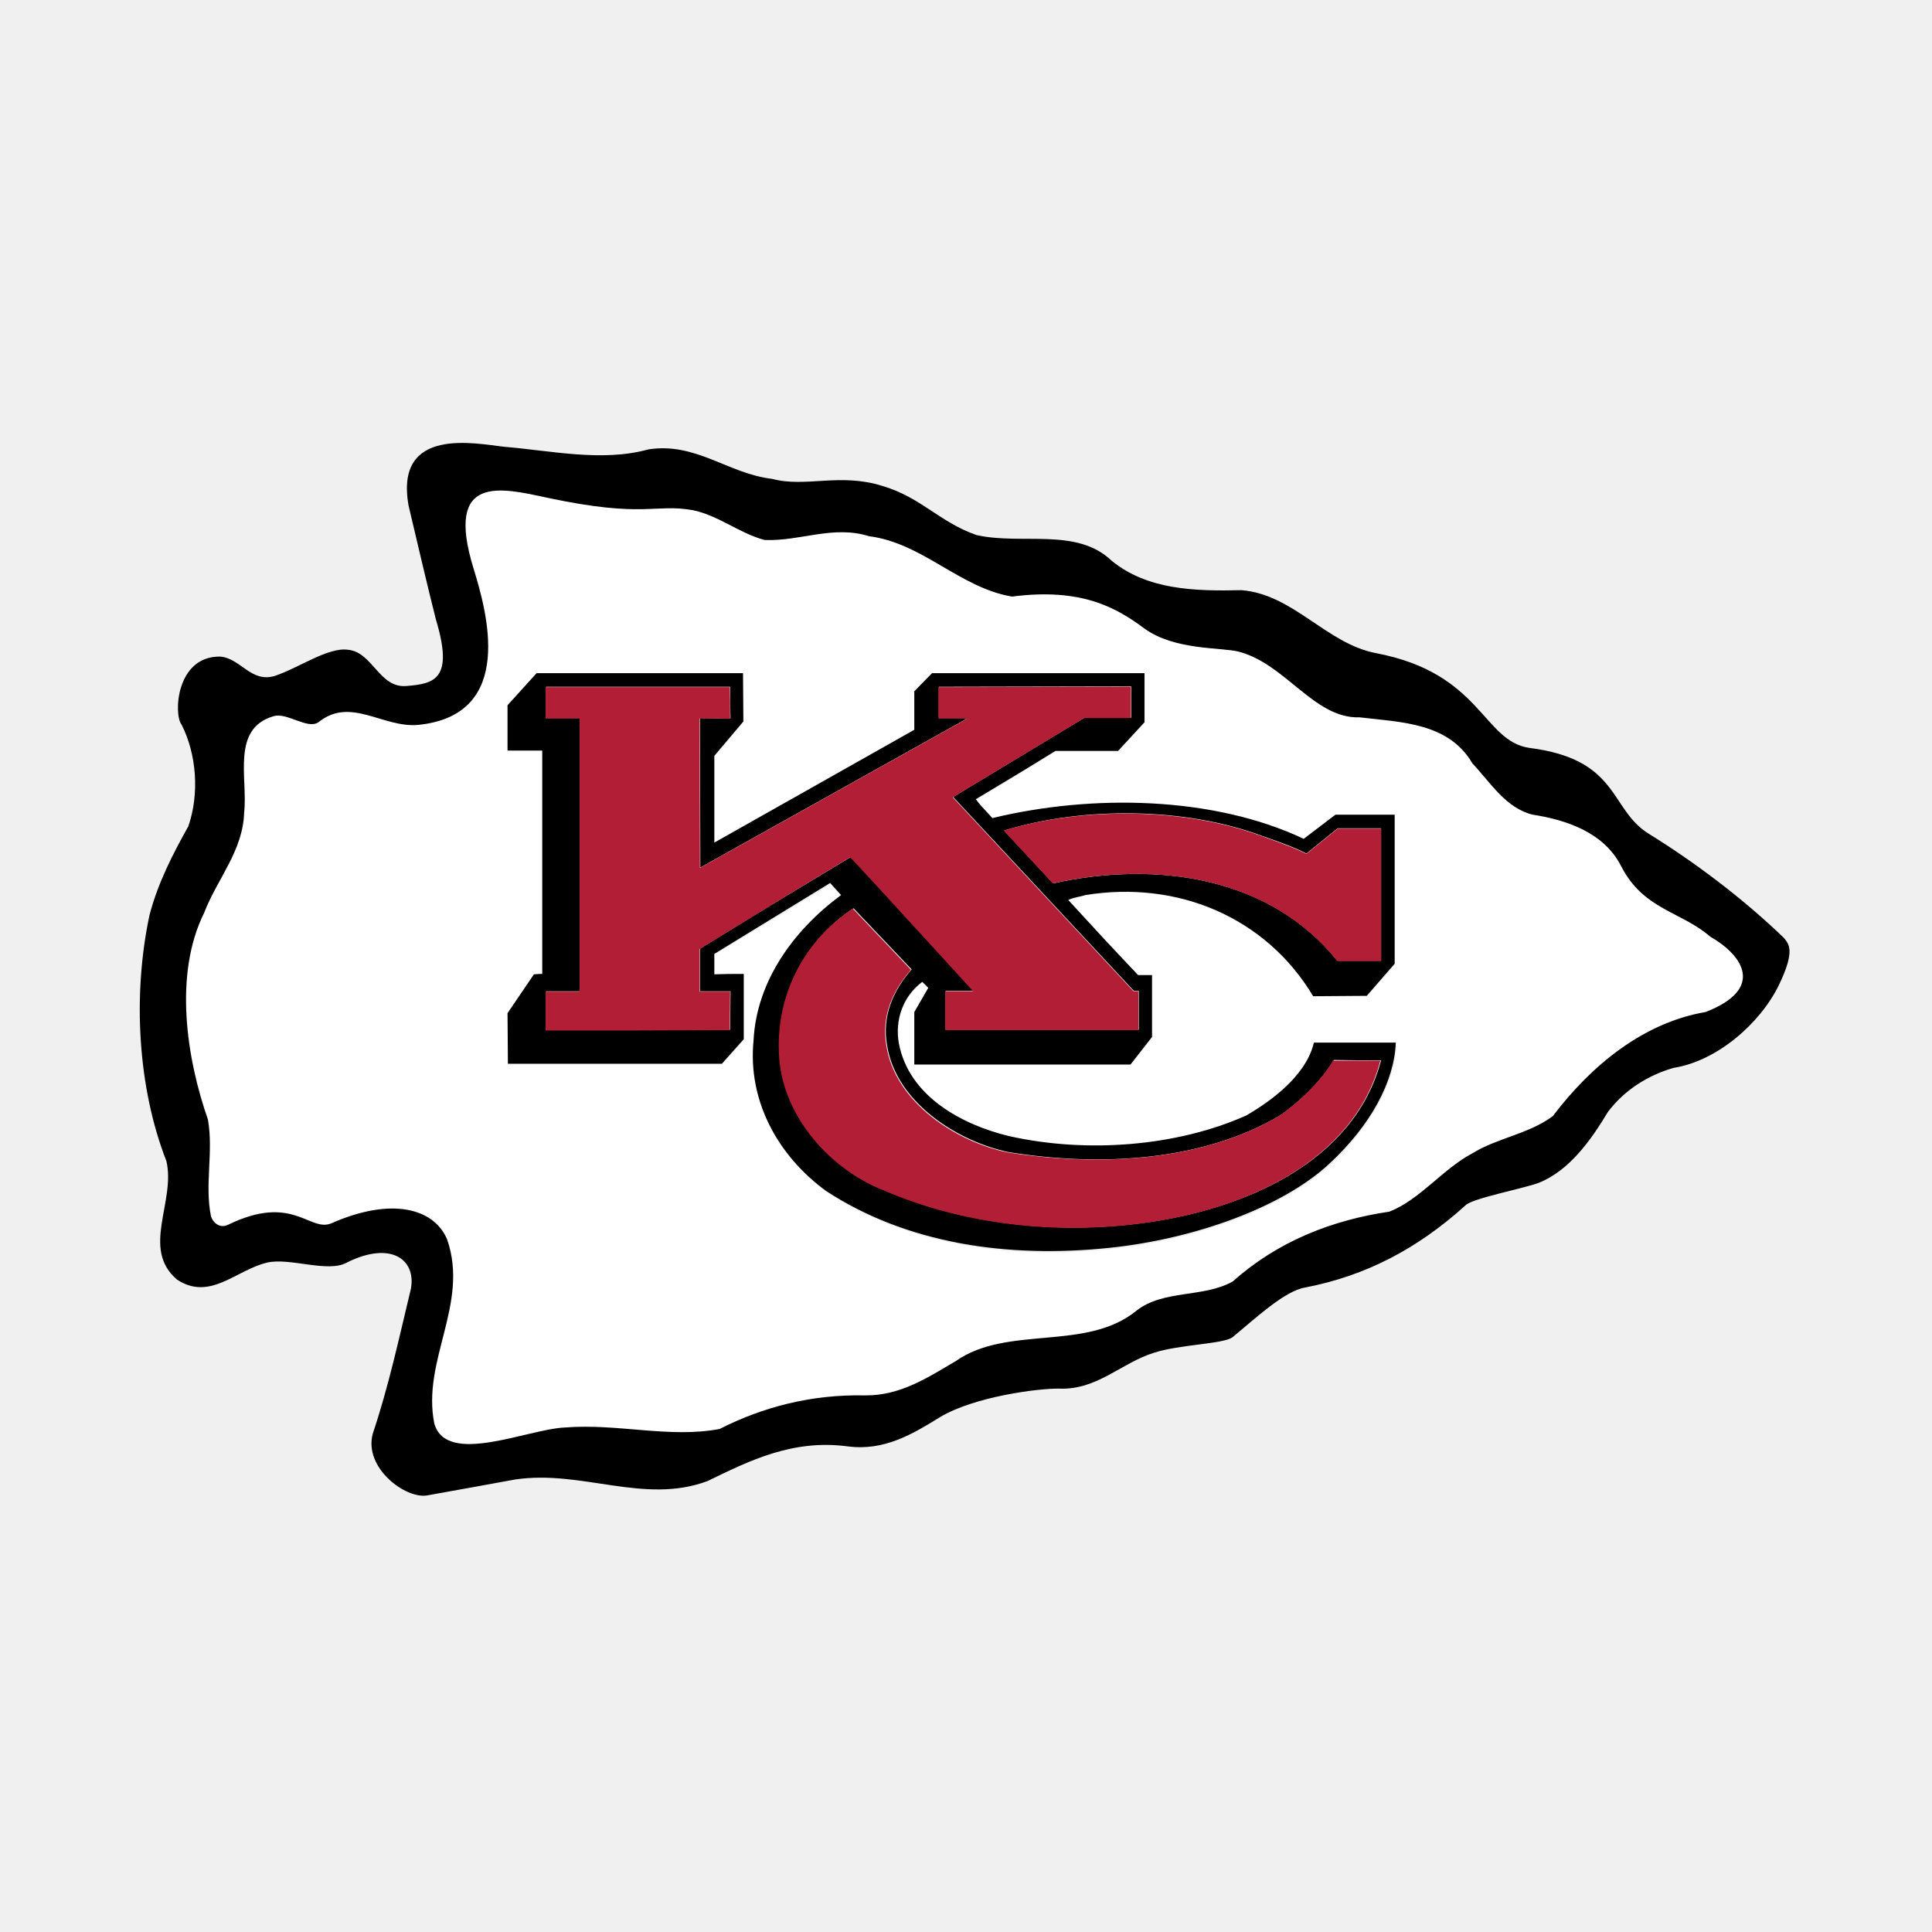
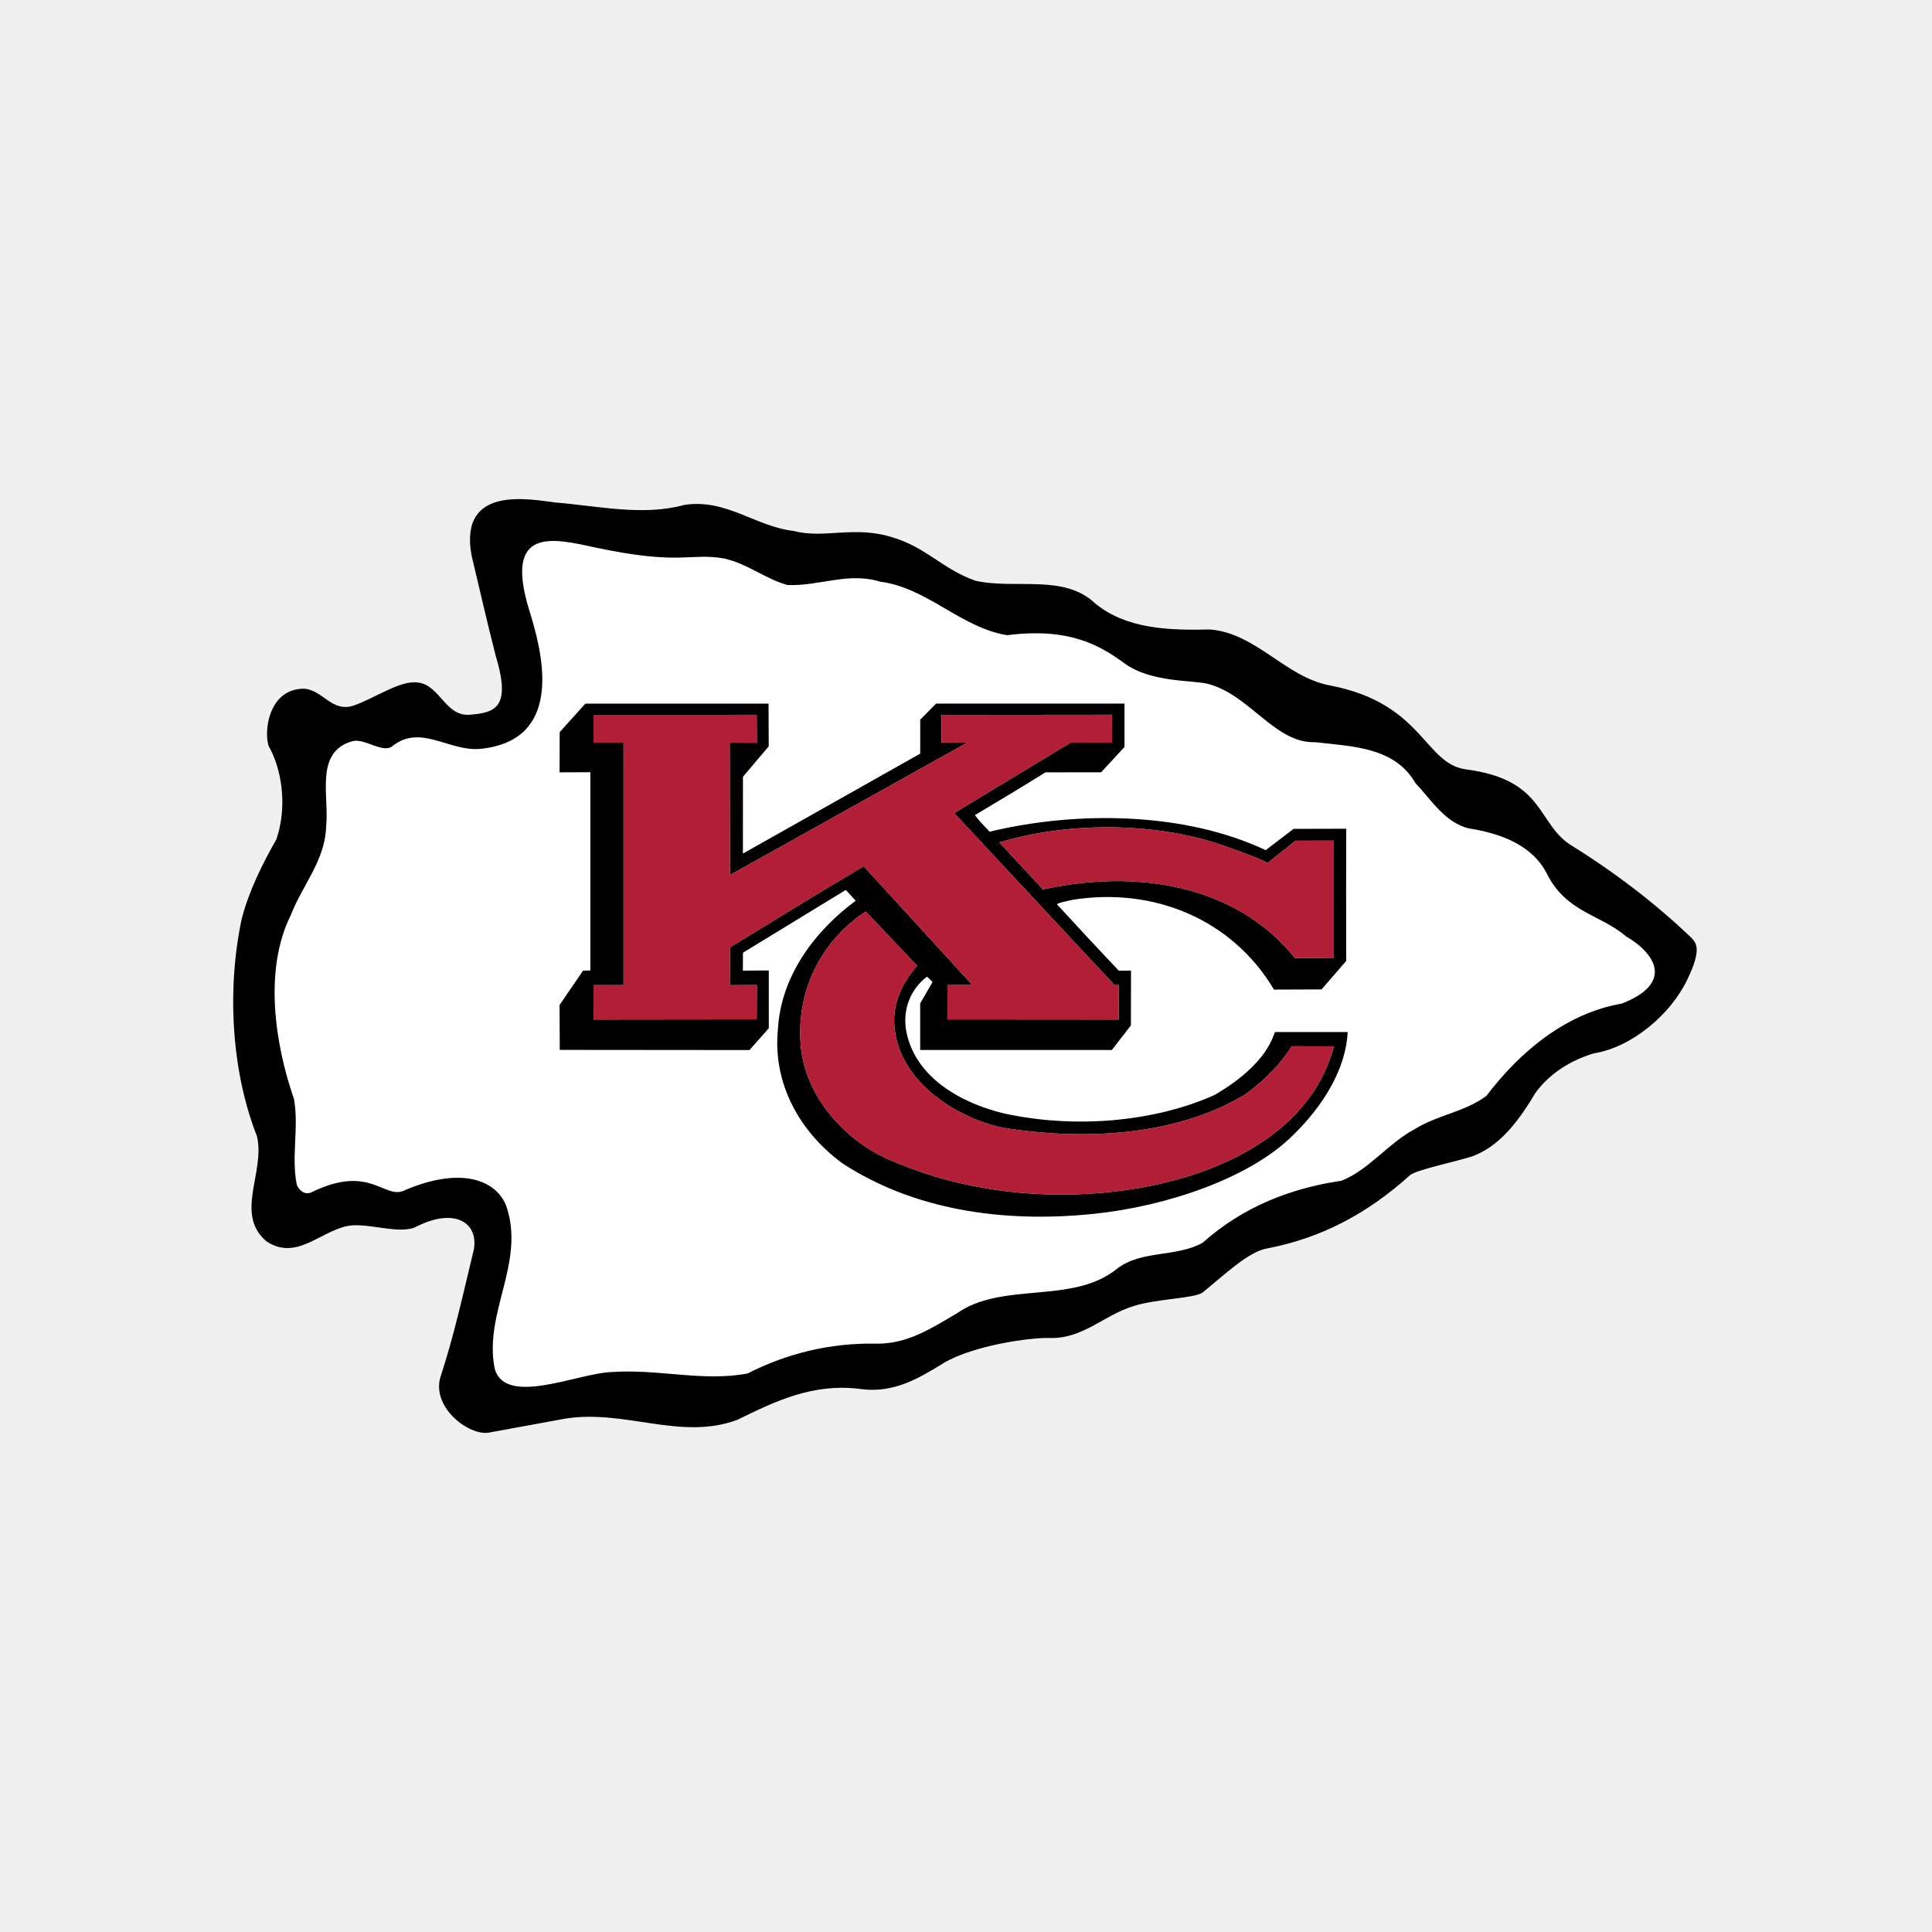
- <svg xmlns="http://www.w3.org/2000/svg" width="512" height="512" viewBox="0 0 512 512">
-   <g>
-     <g>
-       <path fill="#fff" d="M453.3 248.1c-7.8-6.7-17.8-7.1-23.6-18.7-4.4-8.8-14.3-12.2-23.4-13.6-7.1-1.7-11.2-8.5-16-13.6-6.2-10.8-18.8-10.9-29.9-12.2-12 .4-19.5-14.1-32-17.4-4.6-1.2-17-.3-25.1-6.2-7.3-5.4-16.5-10.8-35-8.4-13.9-2.3-23.8-14.2-37.9-16-9.6-3-18.3 1.4-27.7 1-6.7-1.8-12.2-6.5-19-7.9-10.2-1.8-12.8 2.2-38.6-3.3-12.2-2.6-27.4-6.5-19.5 18.8 3.4 11.1 11.4 38.7-14.6 41.4-9.4.9-18-7.6-26.5-.7-2.9 2.1-8.3-2.6-11.9-1.6-11.3 3.3-6.8 16.4-7.8 25.5-.3 10.2-7.2 17.7-10.6 26.6-8.1 16.3-4.7 38.5 1 54.8 1.6 8.5-.9 17.3.8 25.6.5 1.5 2.3 3.4 4.5 2.3 17.2-8.4 21.5 2 27.4-.4 16.1-7.1 27.2-3.9 30.7 4.3 5.9 17.1-6.8 32-3.4 48.8 3.2 11.3 24.6 1.4 34.7 1 14-1.1 27.6 3 40.9.4 11.6-5.9 24.5-9.2 38.5-8.9 9.3.1 16.6-4.7 24.1-9.1 13.7-9.6 34.5-2.5 47.8-13.3 7.2-5.7 17.8-3.4 25.6-7.8 11.9-10.6 26-16.3 41.5-18.5 8.1-3.1 14.3-11.5 21.9-15.4 6.8-4.2 14.9-5.1 21.4-9.9 10.3-13.6 24.1-24.8 40.5-27.6 15.6-6 10-14.8 1.2-20zm-100.6 60.5c-12.5 11.7-36.2 20.2-58.6 22.5-26.9 2.8-53.6-1.1-75-15.1-12.7-9.3-20.8-23.8-19.2-39.9.9-15.7 10.7-29.2 23.2-38.5-1-1.1-1.8-1.9-2.9-3.2l-30.8 18.6v5.4c3.2 0 4 0 7.8-.1v17.3l-5.8 6.5h-56.7l-.1-13.4 7-10.3c1.2 0 1.7 0 2.2-.1v-59.2h-9.2v-12l7.7-8.5h54.7l.1 12.8-7.7 9.1v23c29.6-16.7 53-29.9 53-29.9v-10.2l4.7-4.8h56.3v13l-7 7.6h-16.6c-9.7 6-11.3 6.9-21.1 12.8 1.1 1.4 2 2.4 4.4 5 26.5-6.4 58.6-5.8 82.5 5.5l8.4-6.4h15.7v39.5l-7.4 8.5-14.2.1c-12.5-20.9-35.9-30.8-60.4-26.8-1.5.4-3.1.6-4.5 1.3 8.8 9.6 9.9 10.7 18.5 19.9h3.7v16.4l-5.7 7.3h-57.3v-13.9l3.7-6.4c-.5-.6-.9-.9-1.6-1.6-5.1 3.8-7.4 10-6.2 16.3 2.7 14.1 16.8 21.7 29.3 24.6 20.7 4.5 44.6 2.7 62.8-5.5 16.3-9.5 17.5-18.1 18.1-18.8h21.7c-.6 10.1-6.8 21.6-17.5 31.6z" />
-       <path d="M436.7 220.8c-10.2-6.5-7.6-19.6-31.4-22.6-12.4-1.8-12.7-19.8-40.6-25.1-13.2-2.5-21.9-15.6-35.7-16.7-12.5.3-25-.1-34.4-7.8-9.3-8.9-23.8-4.1-35.8-6.8-9.8-3.4-14.7-10-24.9-13-11.3-3.6-20.4.5-29.3-1.9-11.5-1.3-20.2-9.8-32.8-7.8-12.3 3.4-25.9.3-38.2-.7-7.4-.8-29.2-5.6-25.3 15.7 2.4 10.1 4.7 20.1 7.2 30 4.8 15.9-.3 17.1-7.8 17.7-7.2.6-8.9-8.9-15.4-9.6-5.3-.8-13.1 4.8-19.4 6.9-6.4 2-9.1-4.7-14.6-5.1-11.7-.1-12.3 15.4-10.2 18 4 7.8 4.8 18.4 1.8 27-4.2 7.5-8.1 15.1-10.3 23.6-4.5 21.2-3.1 45.7 4.5 65.1 2.5 10.8-6.8 23.2 2.8 31.4 8.8 5.8 15.7-2.6 23.9-4.5 6-1.4 16.1 2.8 21.1 0 11.6-5.8 18.4-.9 17 6.9-3.1 12.9-5.9 25.9-10.1 38.4-2.5 9.1 8.7 17.4 14.4 16.4 7.8-1.4 15.6-2.8 23.2-4.2 17.8-2.7 34.2 6.7 51.1.4 11.3-5.5 22.6-11.1 37.1-9.2 9.8 1.3 17.3-3.3 24.6-7.8 9.1-5.4 26-7.6 31.5-7.5 10.1.4 16.4-6.8 25.1-9.5 6.7-2.2 18.3-2.3 20.8-4.1 6.1-5 13.8-12.3 19.3-13.2 16.1-3.1 29.8-10.3 42.5-21.8 1.7-1.8 15.2-4.4 19.3-5.9 8.3-3.3 14-11.5 18.4-18.8 4.4-5.9 10.8-9.8 17.4-11.7 11.5-1.8 22.9-11.7 27.9-21.9 4.5-9.3 2.6-10.9 1.4-12.5-10.9-10.5-23.5-20-36.1-27.8zm15.3 47.4c-16.4 2.8-30.2 14-40.5 27.6-6.5 4.8-14.6 5.7-21.4 9.9-7.6 4-13.9 12.3-21.9 15.4-15.4 2.3-29.6 7.9-41.5 18.5-7.8 4.4-18.4 2.1-25.6 7.8-13.3 10.8-34.1 3.7-47.8 13.3-7.5 4.4-14.7 9.2-24.1 9.1-14-.3-26.9 3-38.5 8.9-13.3 2.5-26.9-1.5-40.9-.4-10 .4-31.4 10.3-34.7-1-3.4-16.8 9.3-31.7 3.4-48.8-3.4-8.2-14.6-11.4-30.7-4.3-5.8 2.4-10.2-8-27.4.4-2.3 1.1-4.1-.8-4.5-2.3-1.7-8.4.7-17.1-.8-25.6-5.7-16.3-9.1-38.5-1-54.8 3.4-8.9 10.3-16.4 10.6-26.6 1-9.1-3.5-22.2 7.8-25.5 3.5-1.1 9 3.6 11.9 1.6 8.5-6.9 17.1 1.6 26.5.7 26-2.7 18-30.3 14.6-41.4-7.8-25.3 7.4-21.4 19.5-18.8 25.8 5.5 28.4 1.5 38.6 3.3 6.8 1.4 12.3 6.1 19 7.9 9.5.4 18.1-4 27.7-1 14.2 1.8 24.1 13.7 37.9 16 18.5-2.4 27.7 3 35 8.4 8 5.9 20.5 5 25.1 6.2 12.5 3.3 20 17.8 32 17.4 11 1.3 23.6 1.4 29.9 12.2 4.8 5.1 8.9 11.9 16 13.6 9.1 1.4 18.9 4.8 23.4 13.6 5.9 11.6 15.9 12 23.6 18.7 8.9 5.1 14.5 13.9-1.2 20zm-121.7 27.4c-18.3 8.2-42.2 10.1-62.8 5.5-12.5-3-26.6-10.5-29.3-24.6-1.1-6.2 1.1-12.5 6.2-16.3.8.8 1.1 1 1.6 1.6l-3.7 6.4v13.9h57.3l5.7-7.3v-16.4h-3.7c-8.6-9.1-9.7-10.3-18.5-19.9 1.4-.7 3-.8 4.5-1.3 24.5-4 47.9 5.9 60.4 26.8l14.2-.1 7.4-8.5v-39.5h-15.7l-8.4 6.4c-23.9-11.3-56-11.9-82.5-5.5-2.4-2.6-3.3-3.5-4.4-5 9.8-5.9 11.4-6.8 21.1-12.8h16.6l7-7.6v-13h-56.3l-4.7 4.8v10.2s-23.4 13.2-53 29.9v-23l7.7-9.1-.1-12.8h-54.7l-7.7 8.5v12h9.2v59.2c-.5 0-1 0-2.2.1l-7 10.3.1 13.4h56.7l5.8-6.5v-17.3c-3.8 0-4.5 0-7.8.1v-5.4l30.7-18.8c1.2 1.3 2 2.2 2.9 3.2-12.6 9.3-22.4 22.8-23.2 38.5-1.6 16.1 6.5 30.6 19.2 39.9 21.4 14 48.1 17.9 75 15.1 22.4-2.3 46.1-10.7 58.6-22.5 10.7-10 17-21.5 17.4-31.9h-21.7c-.4 1.2-1.6 9.8-17.9 19.3zm4.1-74.1s8.9 3 11.8 4.7l8.3-6.7h11.5v35.1h-11.6c-17.8-22.2-47.8-26.6-75.3-20.5l-13-14c21.2-6.5 48.2-6.1 68.3 1.4zm-148.9 29.9v11.3h8.1l-.1 10.2c-22.9 0-25 0-48.8.1v-10.3h9v-72.4h-9v-8.3h48.8c0 3.6 0 4.2.1 8.4-3.1 0-3.1 0-8.1-.1l.1 39.6 70.9-39.6h-7.7v-8.3l51-.1v8.3h-12.4c-14.1 8.5-34.8 21-34.8 21l47.9 51.4h1.3v10.3h-51.2v-10.3h7.4c-20.6-22.6-32.5-35.5-32.5-35.5-13.1 7.9-16.9 10.1-40 24.3zm180.5 29.6c-7.2 27.4-36.9 39.5-62.4 43-23.9 3.3-48.4.3-68.9-8.5-14.3-5.5-26.8-19.4-28-35.1-1.2-16.2 6.2-30.9 19.5-39.7l15.4 16.2c-5 5.7-7.9 12.5-6.5 20.2 2.4 15 18.5 25.3 32.1 28.2 24.5 4 51.8 2.4 72.2-9.8 10.1-7.2 14.1-14.6 14.1-14.6 5.4.1 7.1.1 12.5.1z" />
-       <path fill="#B21E35" d="M257.9 262.7h-7.4v10.3h51.2v-10.3h-1.3l-47.9-51.4s20.7-12.5 34.8-21h12.4v-8.3l-51 .1v8.3h7.7l-70.9 39.6-.1-39.6c5 0 5 0 8.1.1 0-4.2 0-4.7-.1-8.4h-48.8v8.3h9v72.4h-9v10.3c23.8 0 25.9 0 48.8-.1l.1-10.2h-8.1v-11.3c23.2-14.2 26.9-16.5 39.9-24.3.1 0 12 12.9 32.6 35.5zm96.5-8h11.6v-35.1h-11.5l-8.3 6.7c-2.9-1.6-11.8-4.7-11.8-4.7-20.1-7.5-47.1-7.9-68.4-1.5l13 14c27.6-6.1 57.5-1.7 75.4 20.6zm-15.2 40.9c-20.4 12.2-47.7 13.7-72.2 9.8-13.6-2.8-29.7-13.2-32.1-28.2-1.4-7.8 1.6-14.6 6.5-20.2l-15.4-16.2c-13.3 8.8-20.7 23.5-19.5 39.7 1.2 15.7 13.7 29.6 28 35.1 20.5 8.8 45 11.8 68.9 8.5 25.6-3.5 55.2-15.7 62.4-43h-12.6c.2-.1-3.9 7.3-14 14.5z" />
+ <svg xmlns="http://www.w3.org/2000/svg" width="512px" height="512px" viewBox="0 0 512 512" version="1.1">
+   <defs />
+   <g id="Page-1" stroke="none" stroke-width="1" fill="none" fill-rule="evenodd">
+     <g id="kansas-city-chiefs">
+       <g id="svg" transform="translate(62, 132)">
+         <path d="M368.92,116.148 C362.021,110.247 353.149,109.854 347.961,99.582 C344.018,91.757 335.289,88.79 327.255,87.534 C320.98,86.028 317.34,80.005 313.075,75.486 C307.55,65.948 296.382,65.822 286.594,64.693 C275.927,65.073 269.282,52.198 258.216,49.258 C254.122,48.171 243.099,48.978 235.964,43.764 C229.468,39.013 221.319,34.229 204.894,36.332 C192.594,34.325 183.809,23.783 171.259,22.148 C162.725,19.513 155.069,23.404 146.663,23.029 C140.764,21.396 135.865,17.255 129.846,15.997 C120.805,14.41 118.507,17.955 95.6,13.055 C84.82,10.735 71.339,7.284 78.265,29.744 C81.305,39.59 88.388,64.079 65.335,66.453 C57.031,67.269 49.398,59.675 41.868,65.823 C39.317,67.665 34.47,63.491 31.326,64.444 C21.283,67.328 25.299,78.999 24.424,87.035 C24.175,96.068 18.023,102.72 15.012,110.63 C7.858,125.06 10.875,144.761 15.891,159.196 C17.271,166.722 15.136,174.506 16.642,181.913 C17.067,183.206 18.651,184.927 20.659,183.919 C35.89,176.493 39.737,185.71 44.914,183.588 C59.2,177.324 69.064,180.133 72.115,187.436 C77.386,202.62 66.091,215.8 69.102,230.733 C71.97,240.776 90.944,232.002 99.852,231.623 C112.275,230.69 124.318,234.247 136.115,231.987 C146.367,226.767 157.829,223.834 170.257,224.084 C178.533,224.213 184.939,219.939 191.586,216.05 C203.764,207.513 222.212,213.792 234.005,204.248 C240.408,199.231 249.821,201.239 256.721,197.343 C267.268,187.937 279.815,182.917 293.5,180.91 C300.645,178.151 306.167,170.738 312.947,167.224 C318.971,163.461 326.125,162.711 331.9,158.437 C341.056,146.395 353.234,136.48 367.791,133.965 C381.7,128.535 376.695,120.686 368.92,116.148 L368.92,116.148 L368.92,116.148 Z M279.682,169.777 C268.568,180.178 247.592,187.645 227.732,189.695 C203.859,192.141 180.167,188.687 161.215,176.263 C149.923,167.978 142.771,155.178 144.148,140.872 C144.902,126.939 153.592,114.989 164.763,106.703 C163.901,105.763 163.196,104.979 162.156,103.834 L134.89,120.481 C134.877,121.92 134.864,123.849 134.864,125.231 C137.704,125.214 138.406,125.214 141.738,125.181 L141.738,140.496 L136.623,146.272 L86.343,146.23 L86.295,134.343 L92.52,125.23 C93.54,125.212 94.014,125.212 94.453,125.179 L94.453,72.647 L86.295,72.678 L86.325,62.028 L93.121,54.482 L141.669,54.482 L141.72,65.792 L134.89,73.855 L134.877,94.218 C161.155,79.409 181.874,67.724 181.874,67.724 L181.874,58.717 L186.08,54.466 L236.002,54.466 C235.985,59.643 235.985,60.977 236.002,65.964 L229.804,72.666 L215.055,72.679 C206.493,77.999 205.079,78.782 196.359,84.021 C197.312,85.294 198.096,86.157 200.25,88.417 C223.714,82.766 252.207,83.269 273.414,93.309 L280.818,87.663 L294.765,87.628 C294.733,98.864 294.733,104.745 294.748,122.678 L288.225,130.207 L275.622,130.254 C264.579,111.679 243.798,102.972 222.083,106.485 C220.71,106.864 219.326,106.989 218.07,107.618 C225.866,116.116 226.882,117.143 234.481,125.25 C235.985,125.217 236.455,125.217 237.73,125.217 L237.696,139.744 L232.661,146.254 L181.861,146.254 L181.861,133.941 L185.133,128.255 C184.688,127.73 184.37,127.497 183.678,126.817 C179.165,130.21 177.157,135.727 178.161,141.251 C180.548,153.795 193.097,160.456 204.138,163.089 C222.461,167.105 243.67,165.467 259.86,158.191 C274.344,149.765 275.361,142.157 275.927,141.5 L295.147,141.5 C294.733,150.708 289.163,160.906 279.682,169.777 L279.682,169.777 Z" id="Fill-1" fill="#FFFFFF" />
+         <path d="M354.236,91.926 C345.228,86.13 347.453,74.583 326.375,71.873 C315.379,70.301 315.111,54.337 290.357,49.631 C278.654,47.409 270.904,35.826 258.729,34.823 C247.687,35.074 236.52,34.699 228.238,27.92 C219.951,20.014 207.152,24.281 196.482,21.896 C187.8,18.846 183.458,13.01 174.419,10.376 C164.415,7.211 156.32,10.853 148.414,8.718 C138.252,7.591 130.473,0.061 119.299,1.817 C108.38,4.829 96.335,2.068 85.418,1.19 C78.886,0.438 59.527,-3.787 62.95,15.12 C65.085,24.033 67.093,32.942 69.352,41.727 C73.605,55.793 69.073,56.849 62.447,57.415 C56.046,57.917 54.542,49.508 48.767,48.883 C44.102,48.14 37.162,53.163 31.573,55.031 C25.922,56.789 23.542,50.887 18.648,50.514 C8.259,50.414 7.728,64.193 9.612,66.451 C13.129,73.351 13.881,82.766 11.245,90.42 C7.482,97.071 4.09,103.85 2.082,111.381 C-1.935,130.205 -0.678,151.917 6.098,169.11 C8.356,178.648 0.073,189.694 8.607,196.972 C16.391,202.117 22.523,194.625 29.821,192.955 C35.171,191.731 44.074,195.464 48.504,192.991 C58.809,187.886 64.781,192.228 63.578,199.102 C60.817,210.526 58.31,222.071 54.665,233.108 C52.487,241.217 62.387,248.497 67.474,247.67 C74.37,246.422 81.275,245.159 88.054,243.908 C103.867,241.524 118.422,249.808 133.358,244.286 C143.398,239.39 153.427,234.421 166.242,236.124 C174.901,237.255 181.552,233.238 188.076,229.221 C196.11,224.453 211.141,222.457 215.986,222.574 C224.899,222.944 230.496,216.545 238.277,214.168 C244.203,212.193 254.542,212.108 256.721,210.526 C262.122,206.133 268.957,199.582 273.851,198.84 C288.159,196.079 300.273,189.694 311.565,179.527 C313.103,177.972 325.072,175.622 328.637,174.261 C336.037,171.367 341.056,164.089 344.948,157.564 C348.843,152.29 354.489,148.906 360.389,147.151 C370.552,145.515 380.716,136.794 385.106,127.697 C389.114,119.419 387.448,118.001 386.369,116.654 C376.577,107.237 365.406,98.829 354.236,91.926 L354.236,91.926 Z M367.791,133.965 C353.234,136.48 341.056,146.392 331.9,158.437 C326.125,162.711 318.971,163.461 312.947,167.224 C306.167,170.738 300.645,178.151 293.5,180.91 C279.815,182.917 267.268,187.937 256.721,197.343 C249.821,201.239 240.408,199.231 234.005,204.248 C222.212,213.79 203.764,207.512 191.586,216.05 C184.939,219.939 178.536,224.212 170.257,224.085 C157.83,223.834 146.367,226.767 136.115,231.987 C124.318,234.247 112.275,230.69 99.852,231.623 C90.944,232.002 71.97,240.776 69.102,230.733 C66.089,215.8 77.386,202.62 72.115,187.436 C69.064,180.133 59.2,177.324 44.914,183.588 C39.737,185.71 35.89,176.493 20.659,183.919 C18.651,184.927 17.067,183.206 16.642,181.913 C15.136,174.506 17.271,166.722 15.891,159.196 C10.874,144.762 7.858,125.06 15.012,110.63 C18.023,102.72 24.175,96.068 24.424,87.035 C25.301,78.999 21.283,67.328 31.326,64.444 C34.47,63.49 39.317,67.665 41.868,65.823 C49.398,59.675 57.031,67.269 65.335,66.453 C88.388,64.079 81.305,39.59 78.265,29.744 C71.339,7.284 84.82,10.735 95.6,13.055 C118.507,17.953 120.805,14.409 129.846,15.996 C135.865,17.254 140.764,21.395 146.663,23.028 C155.069,23.403 162.725,19.512 171.259,22.147 C183.809,23.781 192.594,34.324 204.894,36.33 C221.319,34.228 229.468,39.013 235.964,43.763 C243.099,48.978 254.122,48.169 258.216,49.257 C269.282,52.196 275.927,65.071 286.594,64.692 C296.382,65.822 307.55,65.947 313.075,75.485 C317.34,80.003 320.98,86.027 327.255,87.533 C335.289,88.789 344.018,91.756 347.961,99.581 C353.149,109.852 362.021,110.247 368.92,116.148 C376.695,120.686 381.7,128.535 367.791,133.965 L367.791,133.965 Z M259.86,158.188 C243.67,165.463 222.461,167.103 204.138,163.085 C193.097,160.451 180.548,153.791 178.161,141.247 C177.157,135.723 179.167,130.205 183.678,126.814 C184.37,127.493 184.686,127.728 185.133,128.25 L181.861,133.937 L181.861,146.252 L232.661,146.252 L237.696,139.739 L237.73,125.214 C236.455,125.214 235.985,125.214 234.481,125.247 C226.882,117.139 225.866,116.113 218.07,107.615 C219.326,106.987 220.71,106.861 222.083,106.482 C243.798,102.969 264.579,111.676 275.622,130.25 L288.225,130.202 L294.748,122.673 C294.733,104.741 294.733,98.861 294.765,87.625 C288.852,87.644 287.046,87.644 280.818,87.659 L273.414,93.305 C252.207,83.265 223.714,82.762 200.25,88.413 C198.096,86.151 197.31,85.29 196.359,84.018 C205.079,78.779 206.491,77.995 215.055,72.675 L229.804,72.662 L236.002,65.96 C235.985,60.973 235.985,59.639 236.002,54.463 L186.08,54.463 L181.874,58.713 L181.874,67.721 C181.874,67.721 161.155,79.406 134.877,94.215 L134.89,73.852 L141.72,65.788 L141.669,54.479 L93.121,54.479 L86.325,62.024 L86.295,72.675 L94.453,72.644 L94.453,125.178 C94.014,125.212 93.54,125.212 92.52,125.229 L86.295,134.34 L86.343,146.229 L136.623,146.272 L141.738,140.496 L141.738,125.181 C138.406,125.214 137.704,125.214 134.864,125.231 C134.864,123.848 134.878,121.918 134.89,120.481 L162.156,103.834 C163.196,104.979 163.901,105.763 164.763,106.703 C153.592,114.989 144.902,126.939 144.148,140.872 C142.771,155.178 149.923,167.978 161.215,176.263 C180.167,188.687 203.857,192.141 227.732,189.695 C247.592,187.645 268.568,180.178 279.682,169.777 C289.163,160.906 294.733,150.709 295.147,141.499 L275.927,141.499 C275.361,142.153 274.344,149.761 259.86,158.188 L259.86,158.188 Z M263.502,92.552 C263.502,92.552 271.361,95.251 273.947,96.709 L281.319,90.796 C285.632,90.779 287.52,90.779 291.489,90.779 L291.489,121.932 C287.439,121.918 286.338,121.918 281.197,121.918 C265.387,102.215 238.809,98.309 214.412,103.706 L202.85,91.266 C221.707,85.527 245.678,85.902 263.502,92.552 L263.502,92.552 Z M131.442,119.066 L131.412,129.076 L138.582,129.048 L138.532,138.137 C118.248,138.151 116.368,138.151 95.302,138.187 L95.283,129.059 L103.236,129.059 L103.236,64.817 L95.283,64.817 L95.283,57.443 C115.421,57.443 119.972,57.443 138.53,57.431 C138.562,60.662 138.562,61.131 138.582,64.85 C135.819,64.817 135.819,64.817 131.393,64.801 L131.442,99.894 L194.318,64.816 C194.318,64.816 189.703,64.816 187.477,64.787 C187.505,61.758 187.505,60.894 187.494,57.46 L232.69,57.414 L232.704,64.817 L221.705,64.817 C209.232,72.348 190.866,83.47 190.866,83.47 L233.359,129.059 L234.51,129.048 C234.51,132.429 234.489,134.552 234.51,138.187 L189.094,138.151 L189.076,129.048 L195.681,129.031 C177.393,108.978 166.863,97.558 166.863,97.558 C155.318,104.461 151.98,106.47 131.442,119.066 L131.442,119.066 Z M291.489,145.278 C285.087,169.533 258.807,180.279 236.14,183.415 C214.921,186.353 193.222,183.668 175.024,175.884 C162.344,170.992 151.234,158.681 150.173,144.761 C149.078,130.387 155.63,117.343 167.431,109.561 L181.047,123.927 C176.652,128.948 174.017,134.973 175.273,141.878 C177.404,155.179 191.714,164.341 203.763,166.854 C225.473,170.366 249.696,168.984 267.769,158.188 C276.694,151.805 280.301,145.266 280.301,145.266 C285.17,145.297 286.729,145.297 291.489,145.278 L291.489,145.278 Z" id="Fill-2" fill="#000000" />
+         <path d="M195.683,129.031 L189.08,129.048 L189.097,138.151 L234.512,138.187 C234.491,134.552 234.512,132.431 234.512,129.048 L233.361,129.059 L190.869,83.47 C190.869,83.47 209.234,72.348 221.707,64.817 L232.707,64.817 L232.692,57.414 L187.497,57.46 C187.508,60.894 187.508,61.758 187.481,64.787 C189.705,64.816 194.32,64.816 194.32,64.816 L131.442,99.896 L131.396,64.802 C135.821,64.818 135.821,64.818 138.582,64.851 C138.566,61.132 138.566,60.663 138.532,57.432 C119.972,57.445 115.423,57.445 95.285,57.445 L95.285,64.818 L103.238,64.818 L103.238,129.059 L95.285,129.059 L95.302,138.187 C116.369,138.151 118.248,138.151 138.533,138.137 L138.584,129.048 L131.414,129.076 C131.431,124.433 131.431,123.022 131.444,119.066 C151.98,106.47 155.321,104.461 166.866,97.559 C166.866,97.559 177.396,108.979 195.683,129.031 L195.683,129.031 Z M281.197,121.918 C286.339,121.918 287.437,121.918 291.489,121.934 L291.489,90.781 C287.52,90.781 285.632,90.781 281.319,90.798 L273.947,96.71 C271.361,95.251 263.502,92.554 263.502,92.554 C245.679,85.903 221.707,85.529 202.85,91.267 L214.414,103.709 C238.809,98.311 265.387,102.216 281.197,121.918 L281.197,121.918 Z M267.769,158.188 C249.696,168.984 225.474,170.366 203.763,166.852 C191.714,164.341 177.404,155.177 175.273,141.876 C174.015,134.971 176.652,128.947 181.047,123.925 L167.431,109.56 C155.63,117.343 149.078,130.387 150.173,144.758 C151.234,158.679 162.344,170.989 175.024,175.884 C193.222,183.665 214.921,186.351 236.14,183.415 C258.809,180.277 285.087,169.533 291.489,145.276 C286.728,145.297 285.17,145.297 280.301,145.264 C280.301,145.264 276.694,151.804 267.769,158.188 L267.769,158.188 Z" id="Fill-3" fill="#B21E35" />
+       </g>
    </g>
  </g>
</svg>
